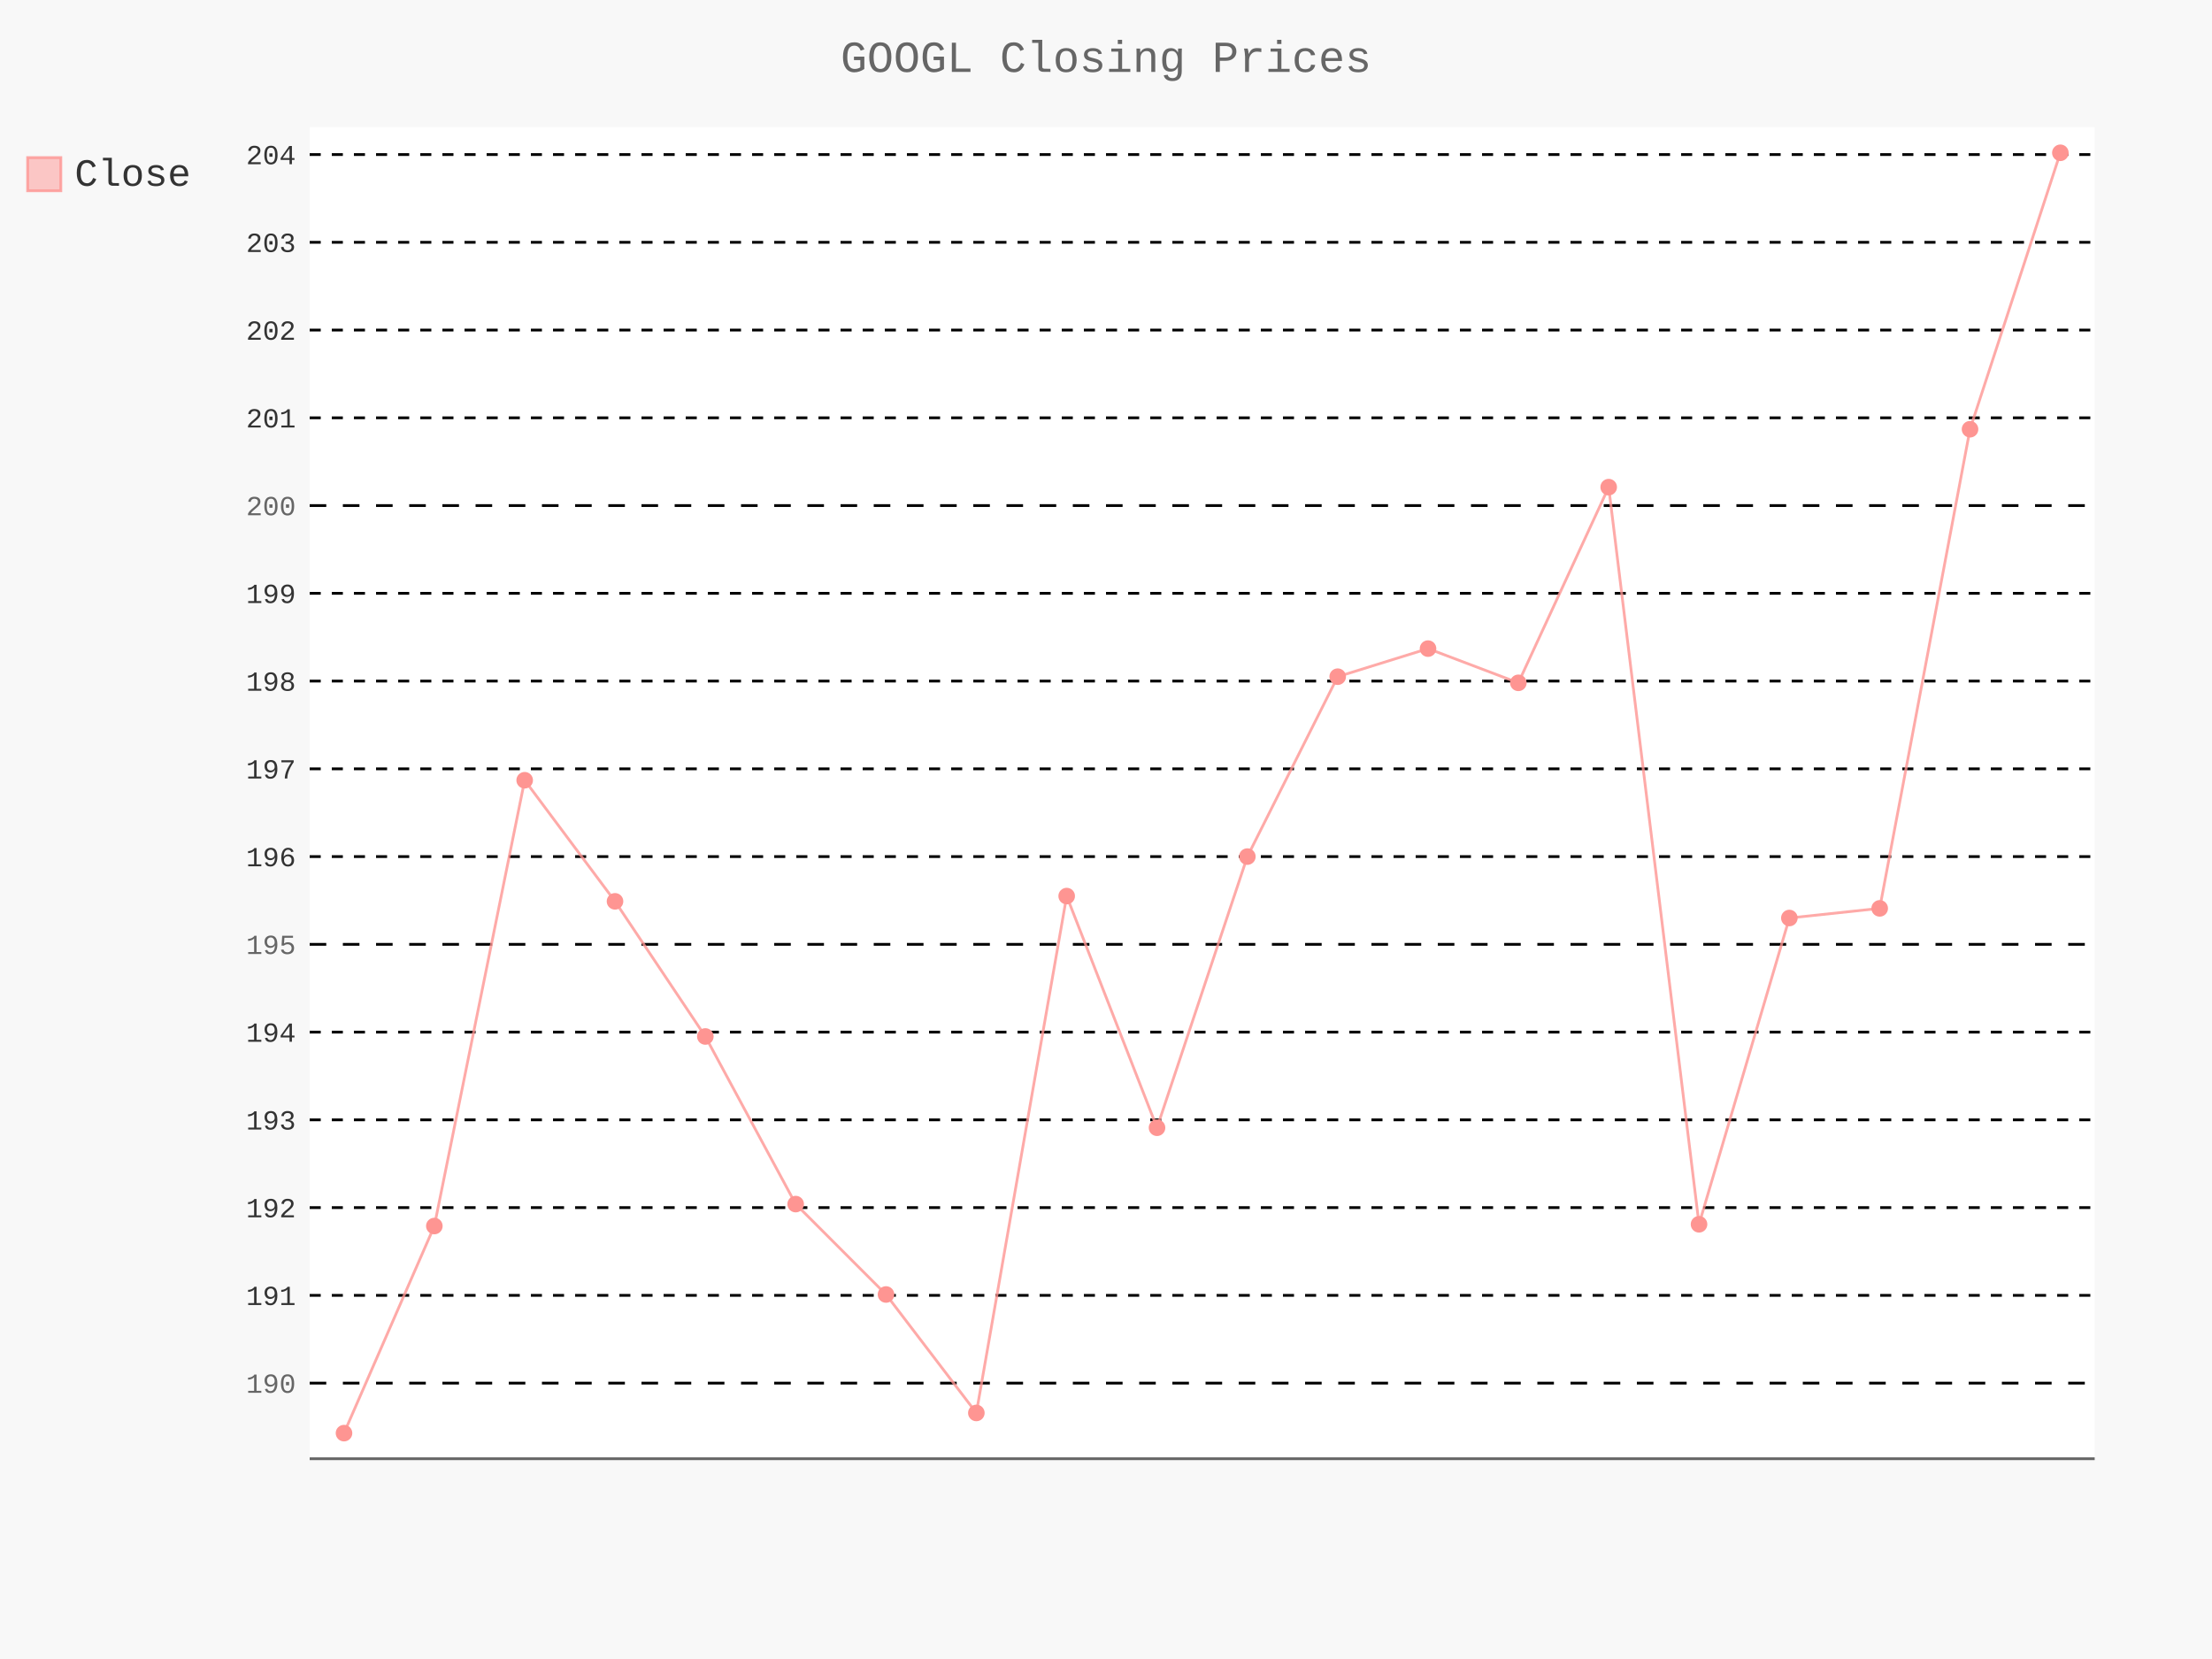
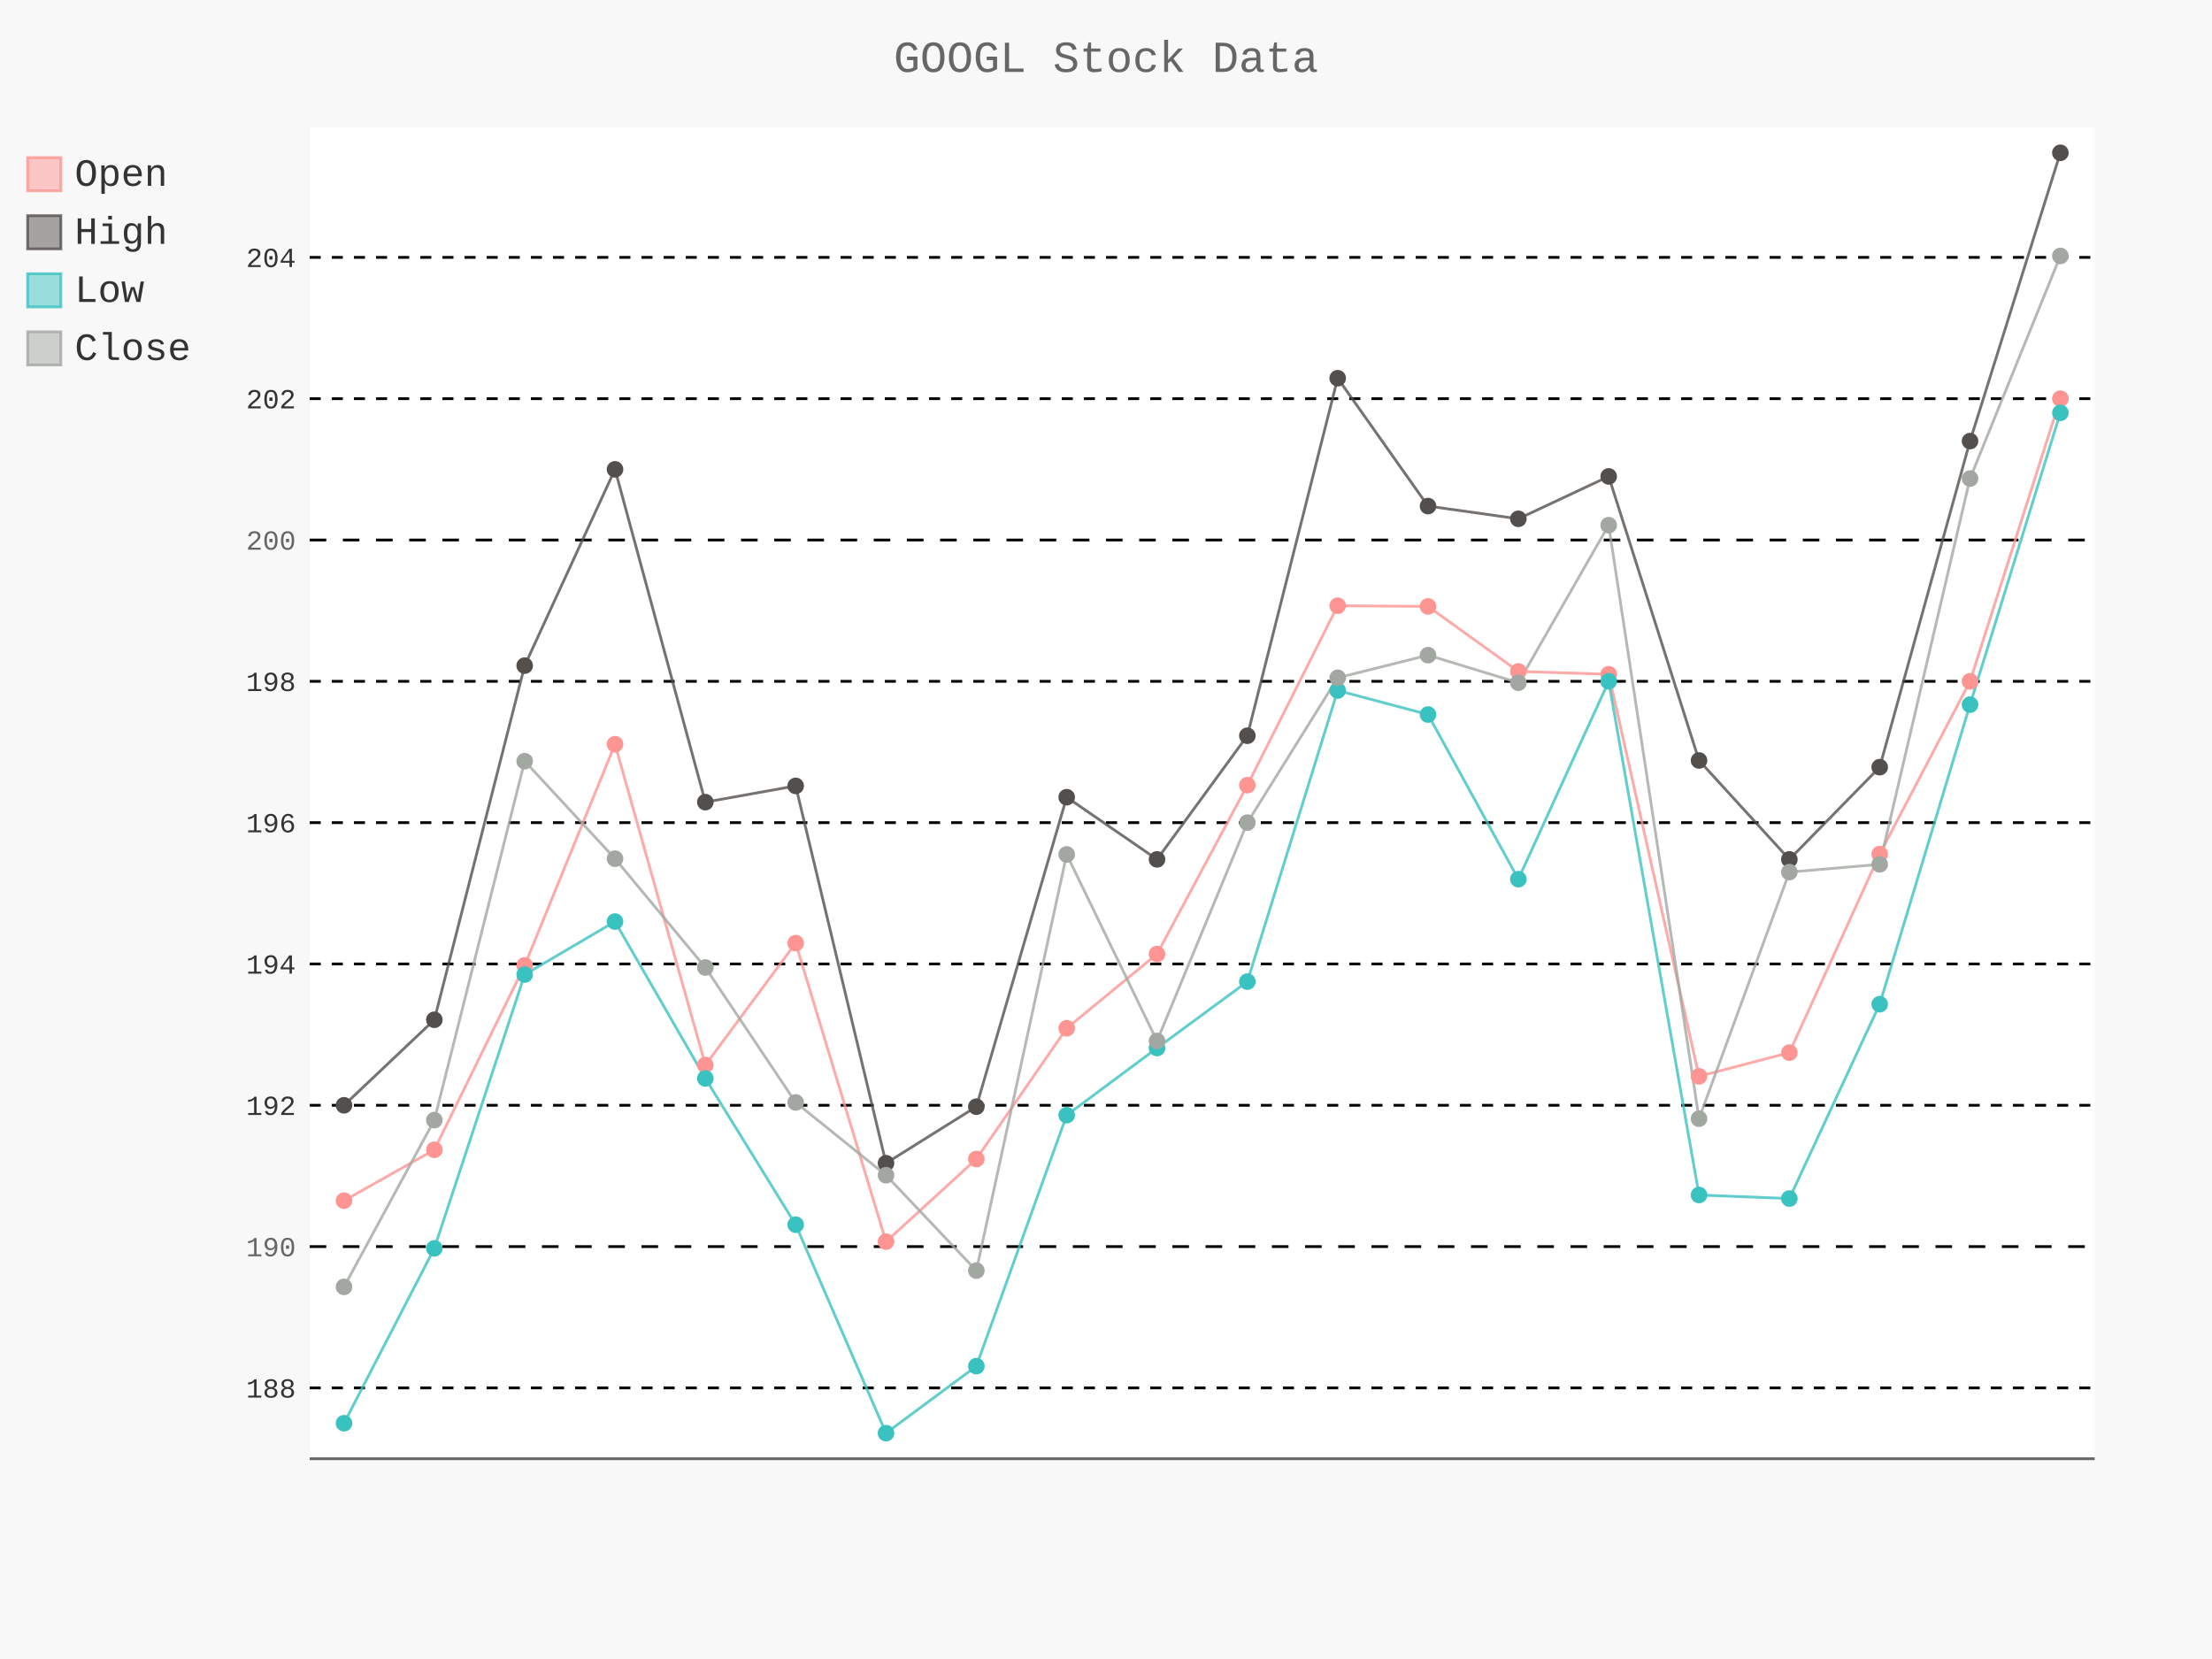
- <svg xmlns="http://www.w3.org/2000/svg" id="chart-55f3c7f2-61e2-401a-b4b9-f18daf60acfa" class="pygal-chart" viewBox="0 0 800 600">
+ <svg xmlns="http://www.w3.org/2000/svg" id="chart-bc7b480f-ab6f-4285-8cb8-1c59120dd1a5" class="pygal-chart" viewBox="0 0 800 600">
  <defs>
-     <style type="text/css">#chart-55f3c7f2-61e2-401a-b4b9-f18daf60acfa{-webkit-user-select:none;-webkit-font-smoothing:antialiased;font-family:Consolas,"Liberation Mono",Menlo,Courier,monospace}#chart-55f3c7f2-61e2-401a-b4b9-f18daf60acfa .title{font-family:Consolas,"Liberation Mono",Menlo,Courier,monospace;font-size:16px}#chart-55f3c7f2-61e2-401a-b4b9-f18daf60acfa .legends .legend text{font-family:Consolas,"Liberation Mono",Menlo,Courier,monospace;font-size:14px}#chart-55f3c7f2-61e2-401a-b4b9-f18daf60acfa .axis text{font-family:Consolas,"Liberation Mono",Menlo,Courier,monospace;font-size:10px}#chart-55f3c7f2-61e2-401a-b4b9-f18daf60acfa .axis text.major{font-family:Consolas,"Liberation Mono",Menlo,Courier,monospace;font-size:10px}#chart-55f3c7f2-61e2-401a-b4b9-f18daf60acfa .text-overlay text.value{font-family:Consolas,"Liberation Mono",Menlo,Courier,monospace;font-size:16px}#chart-55f3c7f2-61e2-401a-b4b9-f18daf60acfa .text-overlay text.label{font-family:Consolas,"Liberation Mono",Menlo,Courier,monospace;font-size:10px}#chart-55f3c7f2-61e2-401a-b4b9-f18daf60acfa .tooltip{font-family:Consolas,"Liberation Mono",Menlo,Courier,monospace;font-size:14px}#chart-55f3c7f2-61e2-401a-b4b9-f18daf60acfa text.no_data{font-family:Consolas,"Liberation Mono",Menlo,Courier,monospace;font-size:64px}
- #chart-55f3c7f2-61e2-401a-b4b9-f18daf60acfa{background-color:#f8f8f8}#chart-55f3c7f2-61e2-401a-b4b9-f18daf60acfa path,#chart-55f3c7f2-61e2-401a-b4b9-f18daf60acfa line,#chart-55f3c7f2-61e2-401a-b4b9-f18daf60acfa rect,#chart-55f3c7f2-61e2-401a-b4b9-f18daf60acfa circle{-webkit-transition:250ms ease-in;-moz-transition:250ms ease-in;transition:250ms ease-in}#chart-55f3c7f2-61e2-401a-b4b9-f18daf60acfa .graph &gt; .background{fill:#f8f8f8}#chart-55f3c7f2-61e2-401a-b4b9-f18daf60acfa .plot &gt; .background{fill:#ffffff}#chart-55f3c7f2-61e2-401a-b4b9-f18daf60acfa .graph{fill:#333}#chart-55f3c7f2-61e2-401a-b4b9-f18daf60acfa text.no_data{fill:#666}#chart-55f3c7f2-61e2-401a-b4b9-f18daf60acfa .title{fill:#666}#chart-55f3c7f2-61e2-401a-b4b9-f18daf60acfa .legends .legend text{fill:#333}#chart-55f3c7f2-61e2-401a-b4b9-f18daf60acfa .legends .legend:hover text{fill:#666}#chart-55f3c7f2-61e2-401a-b4b9-f18daf60acfa .axis .line{stroke:#666}#chart-55f3c7f2-61e2-401a-b4b9-f18daf60acfa .axis .guide.line{stroke:rgba(0,0,0,0.5)}#chart-55f3c7f2-61e2-401a-b4b9-f18daf60acfa .axis .major.line{stroke:#333}#chart-55f3c7f2-61e2-401a-b4b9-f18daf60acfa .axis text.major{fill:#666}#chart-55f3c7f2-61e2-401a-b4b9-f18daf60acfa .axis.y .guides:hover .guide.line,#chart-55f3c7f2-61e2-401a-b4b9-f18daf60acfa .line-graph .axis.x .guides:hover .guide.line,#chart-55f3c7f2-61e2-401a-b4b9-f18daf60acfa .stackedline-graph .axis.x .guides:hover .guide.line,#chart-55f3c7f2-61e2-401a-b4b9-f18daf60acfa .xy-graph .axis.x .guides:hover .guide.line{stroke:#666}#chart-55f3c7f2-61e2-401a-b4b9-f18daf60acfa .axis .guides:hover text{fill:#666}#chart-55f3c7f2-61e2-401a-b4b9-f18daf60acfa .reactive{fill-opacity:.5;stroke-opacity:.8;stroke-width:1}#chart-55f3c7f2-61e2-401a-b4b9-f18daf60acfa .ci{stroke:#333}#chart-55f3c7f2-61e2-401a-b4b9-f18daf60acfa .reactive.active,#chart-55f3c7f2-61e2-401a-b4b9-f18daf60acfa .active .reactive{fill-opacity:.9;stroke-opacity:.9;stroke-width:4}#chart-55f3c7f2-61e2-401a-b4b9-f18daf60acfa .ci .reactive.active{stroke-width:1.5}#chart-55f3c7f2-61e2-401a-b4b9-f18daf60acfa .series text{fill:#666}#chart-55f3c7f2-61e2-401a-b4b9-f18daf60acfa .tooltip rect{fill:#ffffff;stroke:#666;-webkit-transition:opacity 250ms ease-in;-moz-transition:opacity 250ms ease-in;transition:opacity 250ms ease-in}#chart-55f3c7f2-61e2-401a-b4b9-f18daf60acfa .tooltip .label{fill:#333}#chart-55f3c7f2-61e2-401a-b4b9-f18daf60acfa .tooltip .label{fill:#333}#chart-55f3c7f2-61e2-401a-b4b9-f18daf60acfa .tooltip .legend{font-size:.8em;fill:rgba(0,0,0,0.5)}#chart-55f3c7f2-61e2-401a-b4b9-f18daf60acfa .tooltip .x_label{font-size:.6em;fill:#666}#chart-55f3c7f2-61e2-401a-b4b9-f18daf60acfa .tooltip .xlink{font-size:.5em;text-decoration:underline}#chart-55f3c7f2-61e2-401a-b4b9-f18daf60acfa .tooltip .value{font-size:1.5em}#chart-55f3c7f2-61e2-401a-b4b9-f18daf60acfa .bound{font-size:.5em}#chart-55f3c7f2-61e2-401a-b4b9-f18daf60acfa .max-value{font-size:.75em;fill:rgba(0,0,0,0.5)}#chart-55f3c7f2-61e2-401a-b4b9-f18daf60acfa .map-element{fill:#ffffff;stroke:rgba(0,0,0,0.5) !important}#chart-55f3c7f2-61e2-401a-b4b9-f18daf60acfa .map-element .reactive{fill-opacity:inherit;stroke-opacity:inherit}#chart-55f3c7f2-61e2-401a-b4b9-f18daf60acfa .color-0,#chart-55f3c7f2-61e2-401a-b4b9-f18daf60acfa .color-0 a:visited{stroke:#fe9592;fill:#fe9592}#chart-55f3c7f2-61e2-401a-b4b9-f18daf60acfa .text-overlay .color-0 text{fill:black}
- #chart-55f3c7f2-61e2-401a-b4b9-f18daf60acfa text.no_data{text-anchor:middle}#chart-55f3c7f2-61e2-401a-b4b9-f18daf60acfa .guide.line{fill:none}#chart-55f3c7f2-61e2-401a-b4b9-f18daf60acfa .centered{text-anchor:middle}#chart-55f3c7f2-61e2-401a-b4b9-f18daf60acfa .title{text-anchor:middle}#chart-55f3c7f2-61e2-401a-b4b9-f18daf60acfa .legends .legend text{fill-opacity:1}#chart-55f3c7f2-61e2-401a-b4b9-f18daf60acfa .axis.x text{text-anchor:middle}#chart-55f3c7f2-61e2-401a-b4b9-f18daf60acfa .axis.x:not(.web) text[transform]{text-anchor:start}#chart-55f3c7f2-61e2-401a-b4b9-f18daf60acfa .axis.x:not(.web) text[transform].backwards{text-anchor:end}#chart-55f3c7f2-61e2-401a-b4b9-f18daf60acfa .axis.y text{text-anchor:end}#chart-55f3c7f2-61e2-401a-b4b9-f18daf60acfa .axis.y text[transform].backwards{text-anchor:start}#chart-55f3c7f2-61e2-401a-b4b9-f18daf60acfa .axis.y2 text{text-anchor:start}#chart-55f3c7f2-61e2-401a-b4b9-f18daf60acfa .axis.y2 text[transform].backwards{text-anchor:end}#chart-55f3c7f2-61e2-401a-b4b9-f18daf60acfa .axis .guide.line{stroke-dasharray:4,4;stroke:black}#chart-55f3c7f2-61e2-401a-b4b9-f18daf60acfa .axis .major.guide.line{stroke-dasharray:6,6;stroke:black}#chart-55f3c7f2-61e2-401a-b4b9-f18daf60acfa .horizontal .axis.y .guide.line,#chart-55f3c7f2-61e2-401a-b4b9-f18daf60acfa .horizontal .axis.y2 .guide.line,#chart-55f3c7f2-61e2-401a-b4b9-f18daf60acfa .vertical .axis.x .guide.line{opacity:0}#chart-55f3c7f2-61e2-401a-b4b9-f18daf60acfa .horizontal .axis.always_show .guide.line,#chart-55f3c7f2-61e2-401a-b4b9-f18daf60acfa .vertical .axis.always_show .guide.line{opacity:1 !important}#chart-55f3c7f2-61e2-401a-b4b9-f18daf60acfa .axis.y .guides:hover .guide.line,#chart-55f3c7f2-61e2-401a-b4b9-f18daf60acfa .axis.y2 .guides:hover .guide.line,#chart-55f3c7f2-61e2-401a-b4b9-f18daf60acfa .axis.x .guides:hover .guide.line{opacity:1}#chart-55f3c7f2-61e2-401a-b4b9-f18daf60acfa .axis .guides:hover text{opacity:1}#chart-55f3c7f2-61e2-401a-b4b9-f18daf60acfa .nofill{fill:none}#chart-55f3c7f2-61e2-401a-b4b9-f18daf60acfa .subtle-fill{fill-opacity:.2}#chart-55f3c7f2-61e2-401a-b4b9-f18daf60acfa .dot{stroke-width:1px;fill-opacity:1;stroke-opacity:1}#chart-55f3c7f2-61e2-401a-b4b9-f18daf60acfa .dot.active{stroke-width:5px}#chart-55f3c7f2-61e2-401a-b4b9-f18daf60acfa .dot.negative{fill:transparent}#chart-55f3c7f2-61e2-401a-b4b9-f18daf60acfa text,#chart-55f3c7f2-61e2-401a-b4b9-f18daf60acfa tspan{stroke:none !important}#chart-55f3c7f2-61e2-401a-b4b9-f18daf60acfa .series text.active{opacity:1}#chart-55f3c7f2-61e2-401a-b4b9-f18daf60acfa .tooltip rect{fill-opacity:.95;stroke-width:.5}#chart-55f3c7f2-61e2-401a-b4b9-f18daf60acfa .tooltip text{fill-opacity:1}#chart-55f3c7f2-61e2-401a-b4b9-f18daf60acfa .showable{visibility:hidden}#chart-55f3c7f2-61e2-401a-b4b9-f18daf60acfa .showable.shown{visibility:visible}#chart-55f3c7f2-61e2-401a-b4b9-f18daf60acfa .gauge-background{fill:rgba(229,229,229,1);stroke:none}#chart-55f3c7f2-61e2-401a-b4b9-f18daf60acfa .bg-lines{stroke:#f8f8f8;stroke-width:2px}</style>
+     <style type="text/css">#chart-bc7b480f-ab6f-4285-8cb8-1c59120dd1a5{-webkit-user-select:none;-webkit-font-smoothing:antialiased;font-family:Consolas,"Liberation Mono",Menlo,Courier,monospace}#chart-bc7b480f-ab6f-4285-8cb8-1c59120dd1a5 .title{font-family:Consolas,"Liberation Mono",Menlo,Courier,monospace;font-size:16px}#chart-bc7b480f-ab6f-4285-8cb8-1c59120dd1a5 .legends .legend text{font-family:Consolas,"Liberation Mono",Menlo,Courier,monospace;font-size:14px}#chart-bc7b480f-ab6f-4285-8cb8-1c59120dd1a5 .axis text{font-family:Consolas,"Liberation Mono",Menlo,Courier,monospace;font-size:10px}#chart-bc7b480f-ab6f-4285-8cb8-1c59120dd1a5 .axis text.major{font-family:Consolas,"Liberation Mono",Menlo,Courier,monospace;font-size:10px}#chart-bc7b480f-ab6f-4285-8cb8-1c59120dd1a5 .text-overlay text.value{font-family:Consolas,"Liberation Mono",Menlo,Courier,monospace;font-size:16px}#chart-bc7b480f-ab6f-4285-8cb8-1c59120dd1a5 .text-overlay text.label{font-family:Consolas,"Liberation Mono",Menlo,Courier,monospace;font-size:10px}#chart-bc7b480f-ab6f-4285-8cb8-1c59120dd1a5 .tooltip{font-family:Consolas,"Liberation Mono",Menlo,Courier,monospace;font-size:14px}#chart-bc7b480f-ab6f-4285-8cb8-1c59120dd1a5 text.no_data{font-family:Consolas,"Liberation Mono",Menlo,Courier,monospace;font-size:64px}
+ #chart-bc7b480f-ab6f-4285-8cb8-1c59120dd1a5{background-color:#f8f8f8}#chart-bc7b480f-ab6f-4285-8cb8-1c59120dd1a5 path,#chart-bc7b480f-ab6f-4285-8cb8-1c59120dd1a5 line,#chart-bc7b480f-ab6f-4285-8cb8-1c59120dd1a5 rect,#chart-bc7b480f-ab6f-4285-8cb8-1c59120dd1a5 circle{-webkit-transition:250ms ease-in;-moz-transition:250ms ease-in;transition:250ms ease-in}#chart-bc7b480f-ab6f-4285-8cb8-1c59120dd1a5 .graph &gt; .background{fill:#f8f8f8}#chart-bc7b480f-ab6f-4285-8cb8-1c59120dd1a5 .plot &gt; .background{fill:#ffffff}#chart-bc7b480f-ab6f-4285-8cb8-1c59120dd1a5 .graph{fill:#333}#chart-bc7b480f-ab6f-4285-8cb8-1c59120dd1a5 text.no_data{fill:#666}#chart-bc7b480f-ab6f-4285-8cb8-1c59120dd1a5 .title{fill:#666}#chart-bc7b480f-ab6f-4285-8cb8-1c59120dd1a5 .legends .legend text{fill:#333}#chart-bc7b480f-ab6f-4285-8cb8-1c59120dd1a5 .legends .legend:hover text{fill:#666}#chart-bc7b480f-ab6f-4285-8cb8-1c59120dd1a5 .axis .line{stroke:#666}#chart-bc7b480f-ab6f-4285-8cb8-1c59120dd1a5 .axis .guide.line{stroke:rgba(0,0,0,0.5)}#chart-bc7b480f-ab6f-4285-8cb8-1c59120dd1a5 .axis .major.line{stroke:#333}#chart-bc7b480f-ab6f-4285-8cb8-1c59120dd1a5 .axis text.major{fill:#666}#chart-bc7b480f-ab6f-4285-8cb8-1c59120dd1a5 .axis.y .guides:hover .guide.line,#chart-bc7b480f-ab6f-4285-8cb8-1c59120dd1a5 .line-graph .axis.x .guides:hover .guide.line,#chart-bc7b480f-ab6f-4285-8cb8-1c59120dd1a5 .stackedline-graph .axis.x .guides:hover .guide.line,#chart-bc7b480f-ab6f-4285-8cb8-1c59120dd1a5 .xy-graph .axis.x .guides:hover .guide.line{stroke:#666}#chart-bc7b480f-ab6f-4285-8cb8-1c59120dd1a5 .axis .guides:hover text{fill:#666}#chart-bc7b480f-ab6f-4285-8cb8-1c59120dd1a5 .reactive{fill-opacity:.5;stroke-opacity:.8;stroke-width:1}#chart-bc7b480f-ab6f-4285-8cb8-1c59120dd1a5 .ci{stroke:#333}#chart-bc7b480f-ab6f-4285-8cb8-1c59120dd1a5 .reactive.active,#chart-bc7b480f-ab6f-4285-8cb8-1c59120dd1a5 .active .reactive{fill-opacity:.9;stroke-opacity:.9;stroke-width:4}#chart-bc7b480f-ab6f-4285-8cb8-1c59120dd1a5 .ci .reactive.active{stroke-width:1.5}#chart-bc7b480f-ab6f-4285-8cb8-1c59120dd1a5 .series text{fill:#666}#chart-bc7b480f-ab6f-4285-8cb8-1c59120dd1a5 .tooltip rect{fill:#ffffff;stroke:#666;-webkit-transition:opacity 250ms ease-in;-moz-transition:opacity 250ms ease-in;transition:opacity 250ms ease-in}#chart-bc7b480f-ab6f-4285-8cb8-1c59120dd1a5 .tooltip .label{fill:#333}#chart-bc7b480f-ab6f-4285-8cb8-1c59120dd1a5 .tooltip .label{fill:#333}#chart-bc7b480f-ab6f-4285-8cb8-1c59120dd1a5 .tooltip .legend{font-size:.8em;fill:rgba(0,0,0,0.5)}#chart-bc7b480f-ab6f-4285-8cb8-1c59120dd1a5 .tooltip .x_label{font-size:.6em;fill:#666}#chart-bc7b480f-ab6f-4285-8cb8-1c59120dd1a5 .tooltip .xlink{font-size:.5em;text-decoration:underline}#chart-bc7b480f-ab6f-4285-8cb8-1c59120dd1a5 .tooltip .value{font-size:1.5em}#chart-bc7b480f-ab6f-4285-8cb8-1c59120dd1a5 .bound{font-size:.5em}#chart-bc7b480f-ab6f-4285-8cb8-1c59120dd1a5 .max-value{font-size:.75em;fill:rgba(0,0,0,0.5)}#chart-bc7b480f-ab6f-4285-8cb8-1c59120dd1a5 .map-element{fill:#ffffff;stroke:rgba(0,0,0,0.5) !important}#chart-bc7b480f-ab6f-4285-8cb8-1c59120dd1a5 .map-element .reactive{fill-opacity:inherit;stroke-opacity:inherit}#chart-bc7b480f-ab6f-4285-8cb8-1c59120dd1a5 .color-0,#chart-bc7b480f-ab6f-4285-8cb8-1c59120dd1a5 .color-0 a:visited{stroke:#fe9592;fill:#fe9592}#chart-bc7b480f-ab6f-4285-8cb8-1c59120dd1a5 .color-1,#chart-bc7b480f-ab6f-4285-8cb8-1c59120dd1a5 .color-1 a:visited{stroke:#534f4c;fill:#534f4c}#chart-bc7b480f-ab6f-4285-8cb8-1c59120dd1a5 .color-2,#chart-bc7b480f-ab6f-4285-8cb8-1c59120dd1a5 .color-2 a:visited{stroke:#3ac2c0;fill:#3ac2c0}#chart-bc7b480f-ab6f-4285-8cb8-1c59120dd1a5 .color-3,#chart-bc7b480f-ab6f-4285-8cb8-1c59120dd1a5 .color-3 a:visited{stroke:#a2a7a1;fill:#a2a7a1}#chart-bc7b480f-ab6f-4285-8cb8-1c59120dd1a5 .text-overlay .color-0 text{fill:black}#chart-bc7b480f-ab6f-4285-8cb8-1c59120dd1a5 .text-overlay .color-1 text{fill:black}#chart-bc7b480f-ab6f-4285-8cb8-1c59120dd1a5 .text-overlay .color-2 text{fill:black}#chart-bc7b480f-ab6f-4285-8cb8-1c59120dd1a5 .text-overlay .color-3 text{fill:black}
+ #chart-bc7b480f-ab6f-4285-8cb8-1c59120dd1a5 text.no_data{text-anchor:middle}#chart-bc7b480f-ab6f-4285-8cb8-1c59120dd1a5 .guide.line{fill:none}#chart-bc7b480f-ab6f-4285-8cb8-1c59120dd1a5 .centered{text-anchor:middle}#chart-bc7b480f-ab6f-4285-8cb8-1c59120dd1a5 .title{text-anchor:middle}#chart-bc7b480f-ab6f-4285-8cb8-1c59120dd1a5 .legends .legend text{fill-opacity:1}#chart-bc7b480f-ab6f-4285-8cb8-1c59120dd1a5 .axis.x text{text-anchor:middle}#chart-bc7b480f-ab6f-4285-8cb8-1c59120dd1a5 .axis.x:not(.web) text[transform]{text-anchor:start}#chart-bc7b480f-ab6f-4285-8cb8-1c59120dd1a5 .axis.x:not(.web) text[transform].backwards{text-anchor:end}#chart-bc7b480f-ab6f-4285-8cb8-1c59120dd1a5 .axis.y text{text-anchor:end}#chart-bc7b480f-ab6f-4285-8cb8-1c59120dd1a5 .axis.y text[transform].backwards{text-anchor:start}#chart-bc7b480f-ab6f-4285-8cb8-1c59120dd1a5 .axis.y2 text{text-anchor:start}#chart-bc7b480f-ab6f-4285-8cb8-1c59120dd1a5 .axis.y2 text[transform].backwards{text-anchor:end}#chart-bc7b480f-ab6f-4285-8cb8-1c59120dd1a5 .axis .guide.line{stroke-dasharray:4,4;stroke:black}#chart-bc7b480f-ab6f-4285-8cb8-1c59120dd1a5 .axis .major.guide.line{stroke-dasharray:6,6;stroke:black}#chart-bc7b480f-ab6f-4285-8cb8-1c59120dd1a5 .horizontal .axis.y .guide.line,#chart-bc7b480f-ab6f-4285-8cb8-1c59120dd1a5 .horizontal .axis.y2 .guide.line,#chart-bc7b480f-ab6f-4285-8cb8-1c59120dd1a5 .vertical .axis.x .guide.line{opacity:0}#chart-bc7b480f-ab6f-4285-8cb8-1c59120dd1a5 .horizontal .axis.always_show .guide.line,#chart-bc7b480f-ab6f-4285-8cb8-1c59120dd1a5 .vertical .axis.always_show .guide.line{opacity:1 !important}#chart-bc7b480f-ab6f-4285-8cb8-1c59120dd1a5 .axis.y .guides:hover .guide.line,#chart-bc7b480f-ab6f-4285-8cb8-1c59120dd1a5 .axis.y2 .guides:hover .guide.line,#chart-bc7b480f-ab6f-4285-8cb8-1c59120dd1a5 .axis.x .guides:hover .guide.line{opacity:1}#chart-bc7b480f-ab6f-4285-8cb8-1c59120dd1a5 .axis .guides:hover text{opacity:1}#chart-bc7b480f-ab6f-4285-8cb8-1c59120dd1a5 .nofill{fill:none}#chart-bc7b480f-ab6f-4285-8cb8-1c59120dd1a5 .subtle-fill{fill-opacity:.2}#chart-bc7b480f-ab6f-4285-8cb8-1c59120dd1a5 .dot{stroke-width:1px;fill-opacity:1;stroke-opacity:1}#chart-bc7b480f-ab6f-4285-8cb8-1c59120dd1a5 .dot.active{stroke-width:5px}#chart-bc7b480f-ab6f-4285-8cb8-1c59120dd1a5 .dot.negative{fill:transparent}#chart-bc7b480f-ab6f-4285-8cb8-1c59120dd1a5 text,#chart-bc7b480f-ab6f-4285-8cb8-1c59120dd1a5 tspan{stroke:none !important}#chart-bc7b480f-ab6f-4285-8cb8-1c59120dd1a5 .series text.active{opacity:1}#chart-bc7b480f-ab6f-4285-8cb8-1c59120dd1a5 .tooltip rect{fill-opacity:.95;stroke-width:.5}#chart-bc7b480f-ab6f-4285-8cb8-1c59120dd1a5 .tooltip text{fill-opacity:1}#chart-bc7b480f-ab6f-4285-8cb8-1c59120dd1a5 .showable{visibility:hidden}#chart-bc7b480f-ab6f-4285-8cb8-1c59120dd1a5 .showable.shown{visibility:visible}#chart-bc7b480f-ab6f-4285-8cb8-1c59120dd1a5 .gauge-background{fill:rgba(229,229,229,1);stroke:none}#chart-bc7b480f-ab6f-4285-8cb8-1c59120dd1a5 .bg-lines{stroke:#f8f8f8;stroke-width:2px}</style>
  </defs>
  <g class="graph line-graph vertical">
    <rect x="0" y="0" width="800" height="600" class="background" />
    <g transform="translate(112, 46)" class="plot">
      <rect x="0" y="0" width="645.574" height="481.574" class="background" />
      <g class="axis y always_show">
        <path d="M0 481.574 h645.574" class="line" />
        <g class="guides">
-           <path d="M0 454.222 h645.574" class="major guide line" />
-           <text x="-5" y="457.722" class="major">190</text>
-         </g>
-         <g class="guides">
-           <path d="M0 422.485 h645.574" class="guide line" />
-           <text x="-5" y="425.985" class="">191</text>
-         </g>
-         <g class="guides">
-           <path d="M0 390.747 h645.574" class="guide line" />
-           <text x="-5" y="394.247" class="">192</text>
-         </g>
-         <g class="guides">
-           <path d="M0 359.009 h645.574" class="guide line" />
-           <text x="-5" y="362.509" class="">193</text>
-         </g>
-         <g class="guides">
-           <path d="M0 327.272 h645.574" class="guide line" />
-           <text x="-5" y="330.772" class="">194</text>
-         </g>
-         <g class="guides">
-           <path d="M0 295.534 h645.574" class="major guide line" />
-           <text x="-5" y="299.034" class="major">195</text>
-         </g>
-         <g class="guides">
-           <path d="M0 263.797 h645.574" class="guide line" />
-           <text x="-5" y="267.297" class="">196</text>
-         </g>
-         <g class="guides">
-           <path d="M0 232.059 h645.574" class="guide line" />
-           <text x="-5" y="235.559" class="">197</text>
-         </g>
-         <g class="guides">
-           <path d="M0 200.321 h645.574" class="guide line" />
-           <text x="-5" y="203.821" class="">198</text>
-         </g>
-         <g class="guides">
-           <path d="M0 168.584 h645.574" class="guide line" />
-           <text x="-5" y="172.084" class="">199</text>
-         </g>
-         <g class="guides">
-           <path d="M0 136.846 h645.574" class="major guide line" />
-           <text x="-5" y="140.346" class="major">200</text>
-         </g>
-         <g class="guides">
-           <path d="M0 105.109 h645.574" class="guide line" />
-           <text x="-5" y="108.609" class="">201</text>
-         </g>
-         <g class="guides">
-           <path d="M0 73.371 h645.574" class="guide line" />
-           <text x="-5" y="76.871" class="">202</text>
-         </g>
-         <g class="guides">
-           <path d="M0 41.633 h645.574" class="guide line" />
-           <text x="-5" y="45.133" class="">203</text>
-         </g>
-         <g class="guides">
-           <path d="M0 9.896 h645.574" class="guide line" />
-           <text x="-5" y="13.396" class="">204</text>
+           <path d="M0 455.958 h645.574" class="guide line" />
+           <text x="-5" y="459.458" class="">188</text>
+         </g>
+         <g class="guides">
+           <path d="M0 404.848 h645.574" class="major guide line" />
+           <text x="-5" y="408.348" class="major">190</text>
+         </g>
+         <g class="guides">
+           <path d="M0 353.739 h645.574" class="guide line" />
+           <text x="-5" y="357.239" class="">192</text>
+         </g>
+         <g class="guides">
+           <path d="M0 302.629 h645.574" class="guide line" />
+           <text x="-5" y="306.129" class="">194</text>
+         </g>
+         <g class="guides">
+           <path d="M0 251.52 h645.574" class="guide line" />
+           <text x="-5" y="255.02" class="">196</text>
+         </g>
+         <g class="guides">
+           <path d="M0 200.41 h645.574" class="guide line" />
+           <text x="-5" y="203.91" class="">198</text>
+         </g>
+         <g class="guides">
+           <path d="M0 149.301 h645.574" class="major guide line" />
+           <text x="-5" y="152.801" class="major">200</text>
+         </g>
+         <g class="guides">
+           <path d="M0 98.191 h645.574" class="guide line" />
+           <text x="-5" y="101.691" class="">202</text>
+         </g>
+         <g class="guides">
+           <path d="M0 47.082 h645.574" class="guide line" />
+           <text x="-5" y="50.582" class="">204</text>
        </g>
      </g>
      <g class="axis x" />
      <g class="series serie-0 color-0">
-         <path d="M12.415 472.313 L45.086 397.412 77.756 236.185 110.427 279.983 143.098 328.859 175.769 389.477 208.439 422.167 241.11 465.013 273.781 278.078 306.451 361.866 339.122 263.797 371.793 198.734 404.464 188.578 437.134 200.956 469.805 130.181 502.476 396.777 535.147 286.013 567.817 282.522 600.488 109.234 633.159 9.261" class="line reactive nofill" />
+         <path d="M12.415 388.238 L45.086 369.838 77.756 303.14 110.427 223.154 143.098 339.172 175.769 295.091 208.439 403.059 241.11 373.16 273.781 325.884 306.451 299.052 339.122 237.976 371.793 173.067 404.464 173.322 437.134 196.833 469.805 197.855 502.476 343.261 535.147 334.7 567.817 262.892 600.488 200.41 633.159 98.191" class="line reactive nofill" />
+       </g>
+       <g class="series serie-1 color-1">
+         <path d="M12.415 353.739 L45.086 322.817 77.756 194.732 110.427 123.746 143.098 244.109 175.769 238.231 208.439 374.694 241.11 354.25 273.781 242.32 306.451 264.808 339.122 220.087 371.793 90.781 404.464 137.035 437.134 141.634 469.805 126.302 502.476 229.032 535.147 264.808 567.817 231.459 600.488 113.524 633.159 9.261" class="line reactive nofill" />
+       </g>
+       <g class="series serie-2 color-2">
+         <path d="M12.415 468.735 L45.086 405.487 77.756 306.462 110.427 287.296 143.098 344.028 175.769 396.926 208.439 472.313 241.11 448.082 273.781 357.316 306.451 333.039 339.122 309.018 371.793 203.732 404.464 212.421 437.134 271.964 469.805 200.41 502.476 386.193 535.147 387.471 567.817 317.195 600.488 208.843 633.159 103.302" class="line reactive nofill" />
+       </g>
+       <g class="series serie-3 color-3">
+         <path d="M12.415 419.414 L45.086 359.105 77.756 229.287 110.427 264.553 143.098 303.907 175.769 352.716 208.439 379.038 241.11 413.537 273.781 263.019 306.451 330.484 339.122 251.52 371.793 199.133 404.464 190.955 437.134 200.921 469.805 143.934 502.476 358.594 535.147 269.408 567.817 266.597 600.488 127.068 633.159 46.571" class="line reactive nofill" />
      </g>
    </g>
    <g class="titles">
-       <text x="400.0" y="26" class="title plot_title">GOOGL Closing Prices</text>
+       <text x="400.0" y="26" class="title plot_title">GOOGL Stock Data</text>
    </g>
    <g transform="translate(112, 46)" class="plot overlay">
      <g class="series serie-0 color-0">
        <g class="dots">
-           <circle cx="12.415" cy="472.313" r="2.5" class="dot reactive tooltip-trigger" />
-         </g>
-         <g class="dots">
-           <circle cx="45.086" cy="397.412" r="2.5" class="dot reactive tooltip-trigger" />
-         </g>
-         <g class="dots">
-           <circle cx="77.756" cy="236.185" r="2.5" class="dot reactive tooltip-trigger" />
-         </g>
-         <g class="dots">
-           <circle cx="110.427" cy="279.983" r="2.5" class="dot reactive tooltip-trigger" />
-         </g>
-         <g class="dots">
-           <circle cx="143.098" cy="328.859" r="2.5" class="dot reactive tooltip-trigger" />
-         </g>
-         <g class="dots">
-           <circle cx="175.769" cy="389.477" r="2.5" class="dot reactive tooltip-trigger" />
-         </g>
-         <g class="dots">
-           <circle cx="208.439" cy="422.167" r="2.5" class="dot reactive tooltip-trigger" />
-         </g>
-         <g class="dots">
-           <circle cx="241.11" cy="465.013" r="2.5" class="dot reactive tooltip-trigger" />
-         </g>
-         <g class="dots">
-           <circle cx="273.781" cy="278.078" r="2.5" class="dot reactive tooltip-trigger" />
-         </g>
-         <g class="dots">
-           <circle cx="306.451" cy="361.866" r="2.5" class="dot reactive tooltip-trigger" />
-         </g>
-         <g class="dots">
-           <circle cx="339.122" cy="263.797" r="2.5" class="dot reactive tooltip-trigger" />
-         </g>
-         <g class="dots">
-           <circle cx="371.793" cy="198.734" r="2.5" class="dot reactive tooltip-trigger" />
-         </g>
-         <g class="dots">
-           <circle cx="404.464" cy="188.578" r="2.5" class="dot reactive tooltip-trigger" />
-         </g>
-         <g class="dots">
-           <circle cx="437.134" cy="200.956" r="2.5" class="dot reactive tooltip-trigger" />
-         </g>
-         <g class="dots">
-           <circle cx="469.805" cy="130.181" r="2.5" class="dot reactive tooltip-trigger" />
-         </g>
-         <g class="dots">
-           <circle cx="502.476" cy="396.777" r="2.5" class="dot reactive tooltip-trigger" />
-         </g>
-         <g class="dots">
-           <circle cx="535.147" cy="286.013" r="2.5" class="dot reactive tooltip-trigger" />
-         </g>
-         <g class="dots">
-           <circle cx="567.817" cy="282.522" r="2.5" class="dot reactive tooltip-trigger" />
-         </g>
-         <g class="dots">
-           <circle cx="600.488" cy="109.234" r="2.5" class="dot reactive tooltip-trigger" />
+           <circle cx="12.415" cy="388.238" r="2.5" class="dot reactive tooltip-trigger" />
+         </g>
+         <g class="dots">
+           <circle cx="45.086" cy="369.838" r="2.5" class="dot reactive tooltip-trigger" />
+         </g>
+         <g class="dots">
+           <circle cx="77.756" cy="303.14" r="2.5" class="dot reactive tooltip-trigger" />
+         </g>
+         <g class="dots">
+           <circle cx="110.427" cy="223.154" r="2.5" class="dot reactive tooltip-trigger" />
+         </g>
+         <g class="dots">
+           <circle cx="143.098" cy="339.172" r="2.5" class="dot reactive tooltip-trigger" />
+         </g>
+         <g class="dots">
+           <circle cx="175.769" cy="295.091" r="2.5" class="dot reactive tooltip-trigger" />
+         </g>
+         <g class="dots">
+           <circle cx="208.439" cy="403.059" r="2.5" class="dot reactive tooltip-trigger" />
+         </g>
+         <g class="dots">
+           <circle cx="241.11" cy="373.16" r="2.5" class="dot reactive tooltip-trigger" />
+         </g>
+         <g class="dots">
+           <circle cx="273.781" cy="325.884" r="2.5" class="dot reactive tooltip-trigger" />
+         </g>
+         <g class="dots">
+           <circle cx="306.451" cy="299.052" r="2.5" class="dot reactive tooltip-trigger" />
+         </g>
+         <g class="dots">
+           <circle cx="339.122" cy="237.976" r="2.5" class="dot reactive tooltip-trigger" />
+         </g>
+         <g class="dots">
+           <circle cx="371.793" cy="173.067" r="2.5" class="dot reactive tooltip-trigger" />
+         </g>
+         <g class="dots">
+           <circle cx="404.464" cy="173.322" r="2.5" class="dot reactive tooltip-trigger" />
+         </g>
+         <g class="dots">
+           <circle cx="437.134" cy="196.833" r="2.5" class="dot reactive tooltip-trigger" />
+         </g>
+         <g class="dots">
+           <circle cx="469.805" cy="197.855" r="2.5" class="dot reactive tooltip-trigger" />
+         </g>
+         <g class="dots">
+           <circle cx="502.476" cy="343.261" r="2.5" class="dot reactive tooltip-trigger" />
+         </g>
+         <g class="dots">
+           <circle cx="535.147" cy="334.7" r="2.5" class="dot reactive tooltip-trigger" />
+         </g>
+         <g class="dots">
+           <circle cx="567.817" cy="262.892" r="2.5" class="dot reactive tooltip-trigger" />
+         </g>
+         <g class="dots">
+           <circle cx="600.488" cy="200.41" r="2.5" class="dot reactive tooltip-trigger" />
+         </g>
+         <g class="dots">
+           <circle cx="633.159" cy="98.191" r="2.5" class="dot reactive tooltip-trigger" />
+         </g>
+       </g>
+       <g class="series serie-1 color-1">
+         <g class="dots">
+           <circle cx="12.415" cy="353.739" r="2.5" class="dot reactive tooltip-trigger" />
+         </g>
+         <g class="dots">
+           <circle cx="45.086" cy="322.817" r="2.5" class="dot reactive tooltip-trigger" />
+         </g>
+         <g class="dots">
+           <circle cx="77.756" cy="194.732" r="2.5" class="dot reactive tooltip-trigger" />
+         </g>
+         <g class="dots">
+           <circle cx="110.427" cy="123.746" r="2.5" class="dot reactive tooltip-trigger" />
+         </g>
+         <g class="dots">
+           <circle cx="143.098" cy="244.109" r="2.5" class="dot reactive tooltip-trigger" />
+         </g>
+         <g class="dots">
+           <circle cx="175.769" cy="238.231" r="2.5" class="dot reactive tooltip-trigger" />
+         </g>
+         <g class="dots">
+           <circle cx="208.439" cy="374.694" r="2.5" class="dot reactive tooltip-trigger" />
+         </g>
+         <g class="dots">
+           <circle cx="241.11" cy="354.25" r="2.5" class="dot reactive tooltip-trigger" />
+         </g>
+         <g class="dots">
+           <circle cx="273.781" cy="242.32" r="2.5" class="dot reactive tooltip-trigger" />
+         </g>
+         <g class="dots">
+           <circle cx="306.451" cy="264.808" r="2.5" class="dot reactive tooltip-trigger" />
+         </g>
+         <g class="dots">
+           <circle cx="339.122" cy="220.087" r="2.5" class="dot reactive tooltip-trigger" />
+         </g>
+         <g class="dots">
+           <circle cx="371.793" cy="90.781" r="2.5" class="dot reactive tooltip-trigger" />
+         </g>
+         <g class="dots">
+           <circle cx="404.464" cy="137.035" r="2.5" class="dot reactive tooltip-trigger" />
+         </g>
+         <g class="dots">
+           <circle cx="437.134" cy="141.634" r="2.5" class="dot reactive tooltip-trigger" />
+         </g>
+         <g class="dots">
+           <circle cx="469.805" cy="126.302" r="2.5" class="dot reactive tooltip-trigger" />
+         </g>
+         <g class="dots">
+           <circle cx="502.476" cy="229.032" r="2.5" class="dot reactive tooltip-trigger" />
+         </g>
+         <g class="dots">
+           <circle cx="535.147" cy="264.808" r="2.5" class="dot reactive tooltip-trigger" />
+         </g>
+         <g class="dots">
+           <circle cx="567.817" cy="231.459" r="2.5" class="dot reactive tooltip-trigger" />
+         </g>
+         <g class="dots">
+           <circle cx="600.488" cy="113.524" r="2.5" class="dot reactive tooltip-trigger" />
        </g>
        <g class="dots">
          <circle cx="633.159" cy="9.261" r="2.5" class="dot reactive tooltip-trigger" />
+         </g>
+       </g>
+       <g class="series serie-2 color-2">
+         <g class="dots">
+           <circle cx="12.415" cy="468.735" r="2.5" class="dot reactive tooltip-trigger" />
+         </g>
+         <g class="dots">
+           <circle cx="45.086" cy="405.487" r="2.5" class="dot reactive tooltip-trigger" />
+         </g>
+         <g class="dots">
+           <circle cx="77.756" cy="306.462" r="2.5" class="dot reactive tooltip-trigger" />
+         </g>
+         <g class="dots">
+           <circle cx="110.427" cy="287.296" r="2.5" class="dot reactive tooltip-trigger" />
+         </g>
+         <g class="dots">
+           <circle cx="143.098" cy="344.028" r="2.5" class="dot reactive tooltip-trigger" />
+         </g>
+         <g class="dots">
+           <circle cx="175.769" cy="396.926" r="2.5" class="dot reactive tooltip-trigger" />
+         </g>
+         <g class="dots">
+           <circle cx="208.439" cy="472.313" r="2.5" class="dot reactive tooltip-trigger" />
+         </g>
+         <g class="dots">
+           <circle cx="241.11" cy="448.082" r="2.5" class="dot reactive tooltip-trigger" />
+         </g>
+         <g class="dots">
+           <circle cx="273.781" cy="357.316" r="2.5" class="dot reactive tooltip-trigger" />
+         </g>
+         <g class="dots">
+           <circle cx="306.451" cy="333.039" r="2.5" class="dot reactive tooltip-trigger" />
+         </g>
+         <g class="dots">
+           <circle cx="339.122" cy="309.018" r="2.5" class="dot reactive tooltip-trigger" />
+         </g>
+         <g class="dots">
+           <circle cx="371.793" cy="203.732" r="2.5" class="dot reactive tooltip-trigger" />
+         </g>
+         <g class="dots">
+           <circle cx="404.464" cy="212.421" r="2.5" class="dot reactive tooltip-trigger" />
+         </g>
+         <g class="dots">
+           <circle cx="437.134" cy="271.964" r="2.5" class="dot reactive tooltip-trigger" />
+         </g>
+         <g class="dots">
+           <circle cx="469.805" cy="200.41" r="2.5" class="dot reactive tooltip-trigger" />
+         </g>
+         <g class="dots">
+           <circle cx="502.476" cy="386.193" r="2.5" class="dot reactive tooltip-trigger" />
+         </g>
+         <g class="dots">
+           <circle cx="535.147" cy="387.471" r="2.5" class="dot reactive tooltip-trigger" />
+         </g>
+         <g class="dots">
+           <circle cx="567.817" cy="317.195" r="2.5" class="dot reactive tooltip-trigger" />
+         </g>
+         <g class="dots">
+           <circle cx="600.488" cy="208.843" r="2.5" class="dot reactive tooltip-trigger" />
+         </g>
+         <g class="dots">
+           <circle cx="633.159" cy="103.302" r="2.5" class="dot reactive tooltip-trigger" />
+         </g>
+       </g>
+       <g class="series serie-3 color-3">
+         <g class="dots">
+           <circle cx="12.415" cy="419.414" r="2.5" class="dot reactive tooltip-trigger" />
+         </g>
+         <g class="dots">
+           <circle cx="45.086" cy="359.105" r="2.5" class="dot reactive tooltip-trigger" />
+         </g>
+         <g class="dots">
+           <circle cx="77.756" cy="229.287" r="2.5" class="dot reactive tooltip-trigger" />
+         </g>
+         <g class="dots">
+           <circle cx="110.427" cy="264.553" r="2.5" class="dot reactive tooltip-trigger" />
+         </g>
+         <g class="dots">
+           <circle cx="143.098" cy="303.907" r="2.5" class="dot reactive tooltip-trigger" />
+         </g>
+         <g class="dots">
+           <circle cx="175.769" cy="352.716" r="2.5" class="dot reactive tooltip-trigger" />
+         </g>
+         <g class="dots">
+           <circle cx="208.439" cy="379.038" r="2.5" class="dot reactive tooltip-trigger" />
+         </g>
+         <g class="dots">
+           <circle cx="241.11" cy="413.537" r="2.5" class="dot reactive tooltip-trigger" />
+         </g>
+         <g class="dots">
+           <circle cx="273.781" cy="263.019" r="2.5" class="dot reactive tooltip-trigger" />
+         </g>
+         <g class="dots">
+           <circle cx="306.451" cy="330.484" r="2.5" class="dot reactive tooltip-trigger" />
+         </g>
+         <g class="dots">
+           <circle cx="339.122" cy="251.52" r="2.5" class="dot reactive tooltip-trigger" />
+         </g>
+         <g class="dots">
+           <circle cx="371.793" cy="199.133" r="2.5" class="dot reactive tooltip-trigger" />
+         </g>
+         <g class="dots">
+           <circle cx="404.464" cy="190.955" r="2.5" class="dot reactive tooltip-trigger" />
+         </g>
+         <g class="dots">
+           <circle cx="437.134" cy="200.921" r="2.5" class="dot reactive tooltip-trigger" />
+         </g>
+         <g class="dots">
+           <circle cx="469.805" cy="143.934" r="2.5" class="dot reactive tooltip-trigger" />
+         </g>
+         <g class="dots">
+           <circle cx="502.476" cy="358.594" r="2.5" class="dot reactive tooltip-trigger" />
+         </g>
+         <g class="dots">
+           <circle cx="535.147" cy="269.408" r="2.5" class="dot reactive tooltip-trigger" />
+         </g>
+         <g class="dots">
+           <circle cx="567.817" cy="266.597" r="2.5" class="dot reactive tooltip-trigger" />
+         </g>
+         <g class="dots">
+           <circle cx="600.488" cy="127.068" r="2.5" class="dot reactive tooltip-trigger" />
+         </g>
+         <g class="dots">
+           <circle cx="633.159" cy="46.571" r="2.5" class="dot reactive tooltip-trigger" />
        </g>
      </g>
    </g>
    <g transform="translate(112, 46)" class="plot text-overlay">
      <g class="series serie-0 color-0" />
+       <g class="series serie-1 color-1" />
+       <g class="series serie-2 color-2" />
+       <g class="series serie-3 color-3" />
    </g>
    <g transform="translate(112, 46)" class="plot tooltip-overlay">
      <g transform="translate(0 0)" style="opacity: 0" class="tooltip">
        <rect rx="0" ry="0" width="0" height="0" class="tooltip-box" />
        <g class="text" />
      </g>
    </g>
    <g transform="translate(10, 56)" class="legends">
      <g id="activate-serie-0" class="legend reactive activate-serie">
        <rect x="0.0" y="1.0" width="12" height="12" class="color-0 reactive" />
-         <text x="17.0" y="11.2">Close</text>
+         <text x="17.0" y="11.2">Open</text>
+       </g>
+       <g id="activate-serie-1" class="legend reactive activate-serie">
+         <rect x="0.0" y="22.0" width="12" height="12" class="color-1 reactive" />
+         <text x="17.0" y="32.2">High</text>
+       </g>
+       <g id="activate-serie-2" class="legend reactive activate-serie">
+         <rect x="0.0" y="43.0" width="12" height="12" class="color-2 reactive" />
+         <text x="17.0" y="53.2">Low</text>
+       </g>
+       <g id="activate-serie-3" class="legend reactive activate-serie">
+         <rect x="0.0" y="64.0" width="12" height="12" class="color-3 reactive" />
+         <text x="17.0" y="74.2">Close</text>
      </g>
    </g>
    <g transform="translate(767, 56)" class="legends" />
  </g>
</svg>
